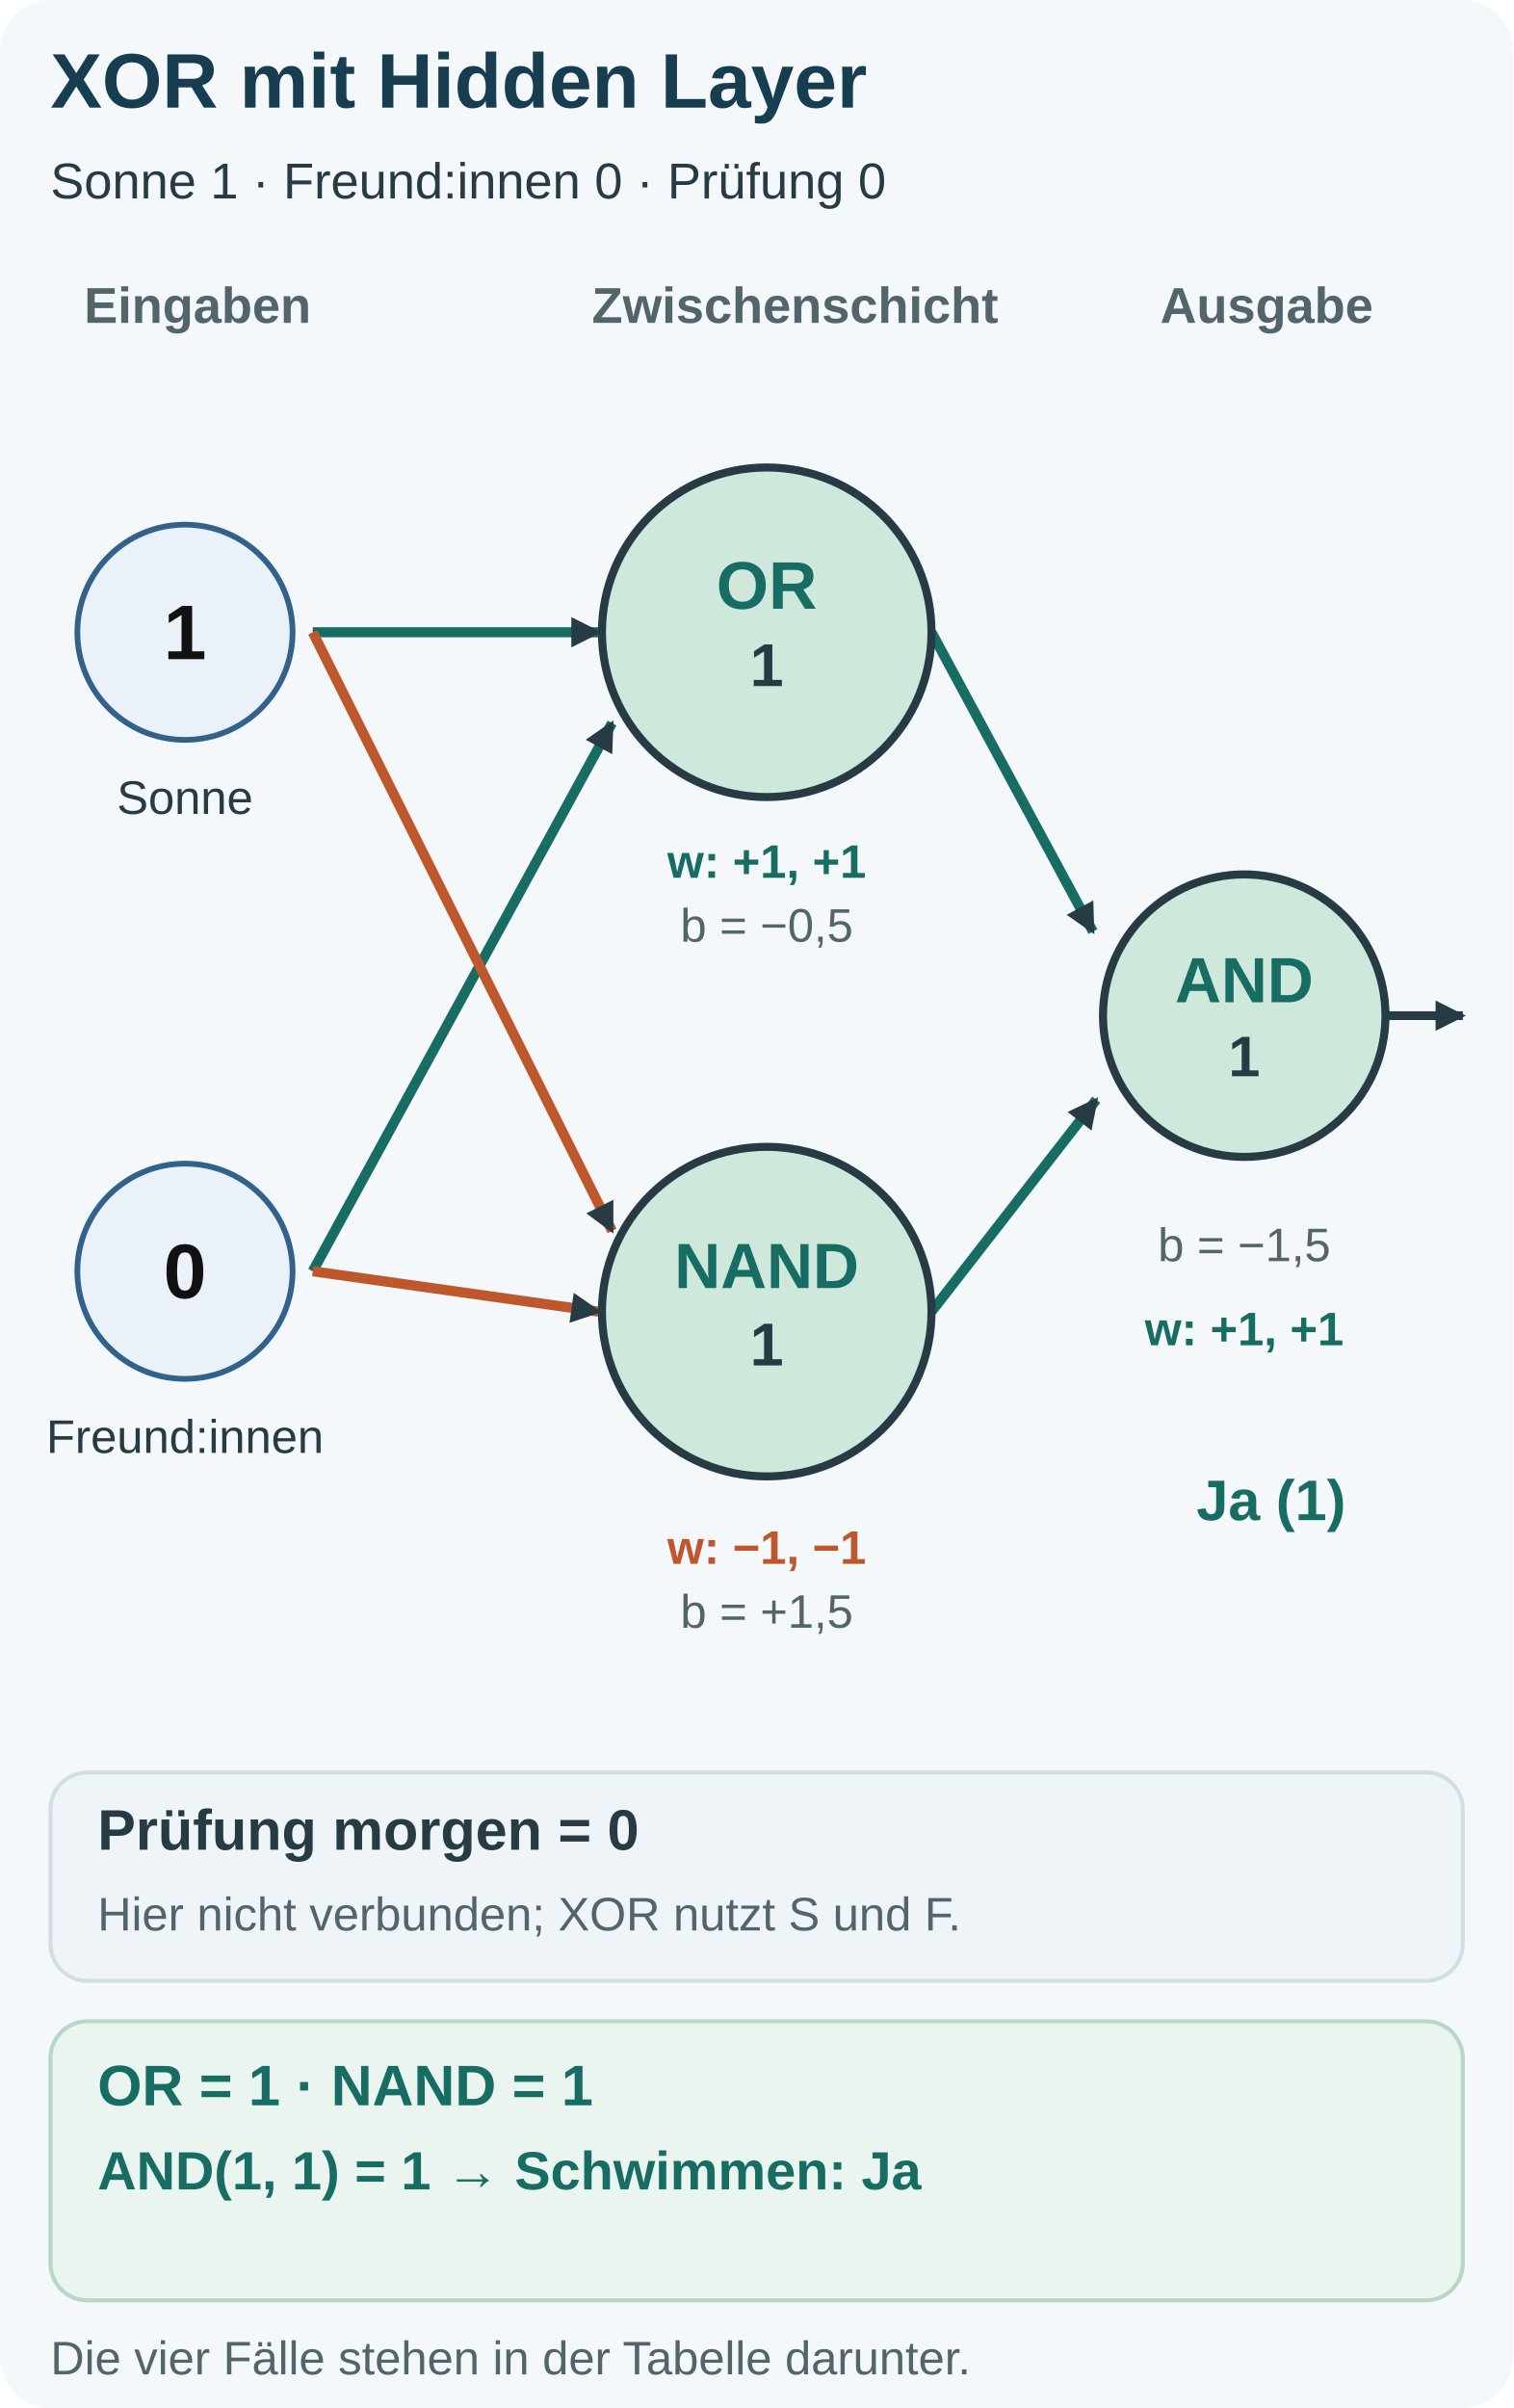
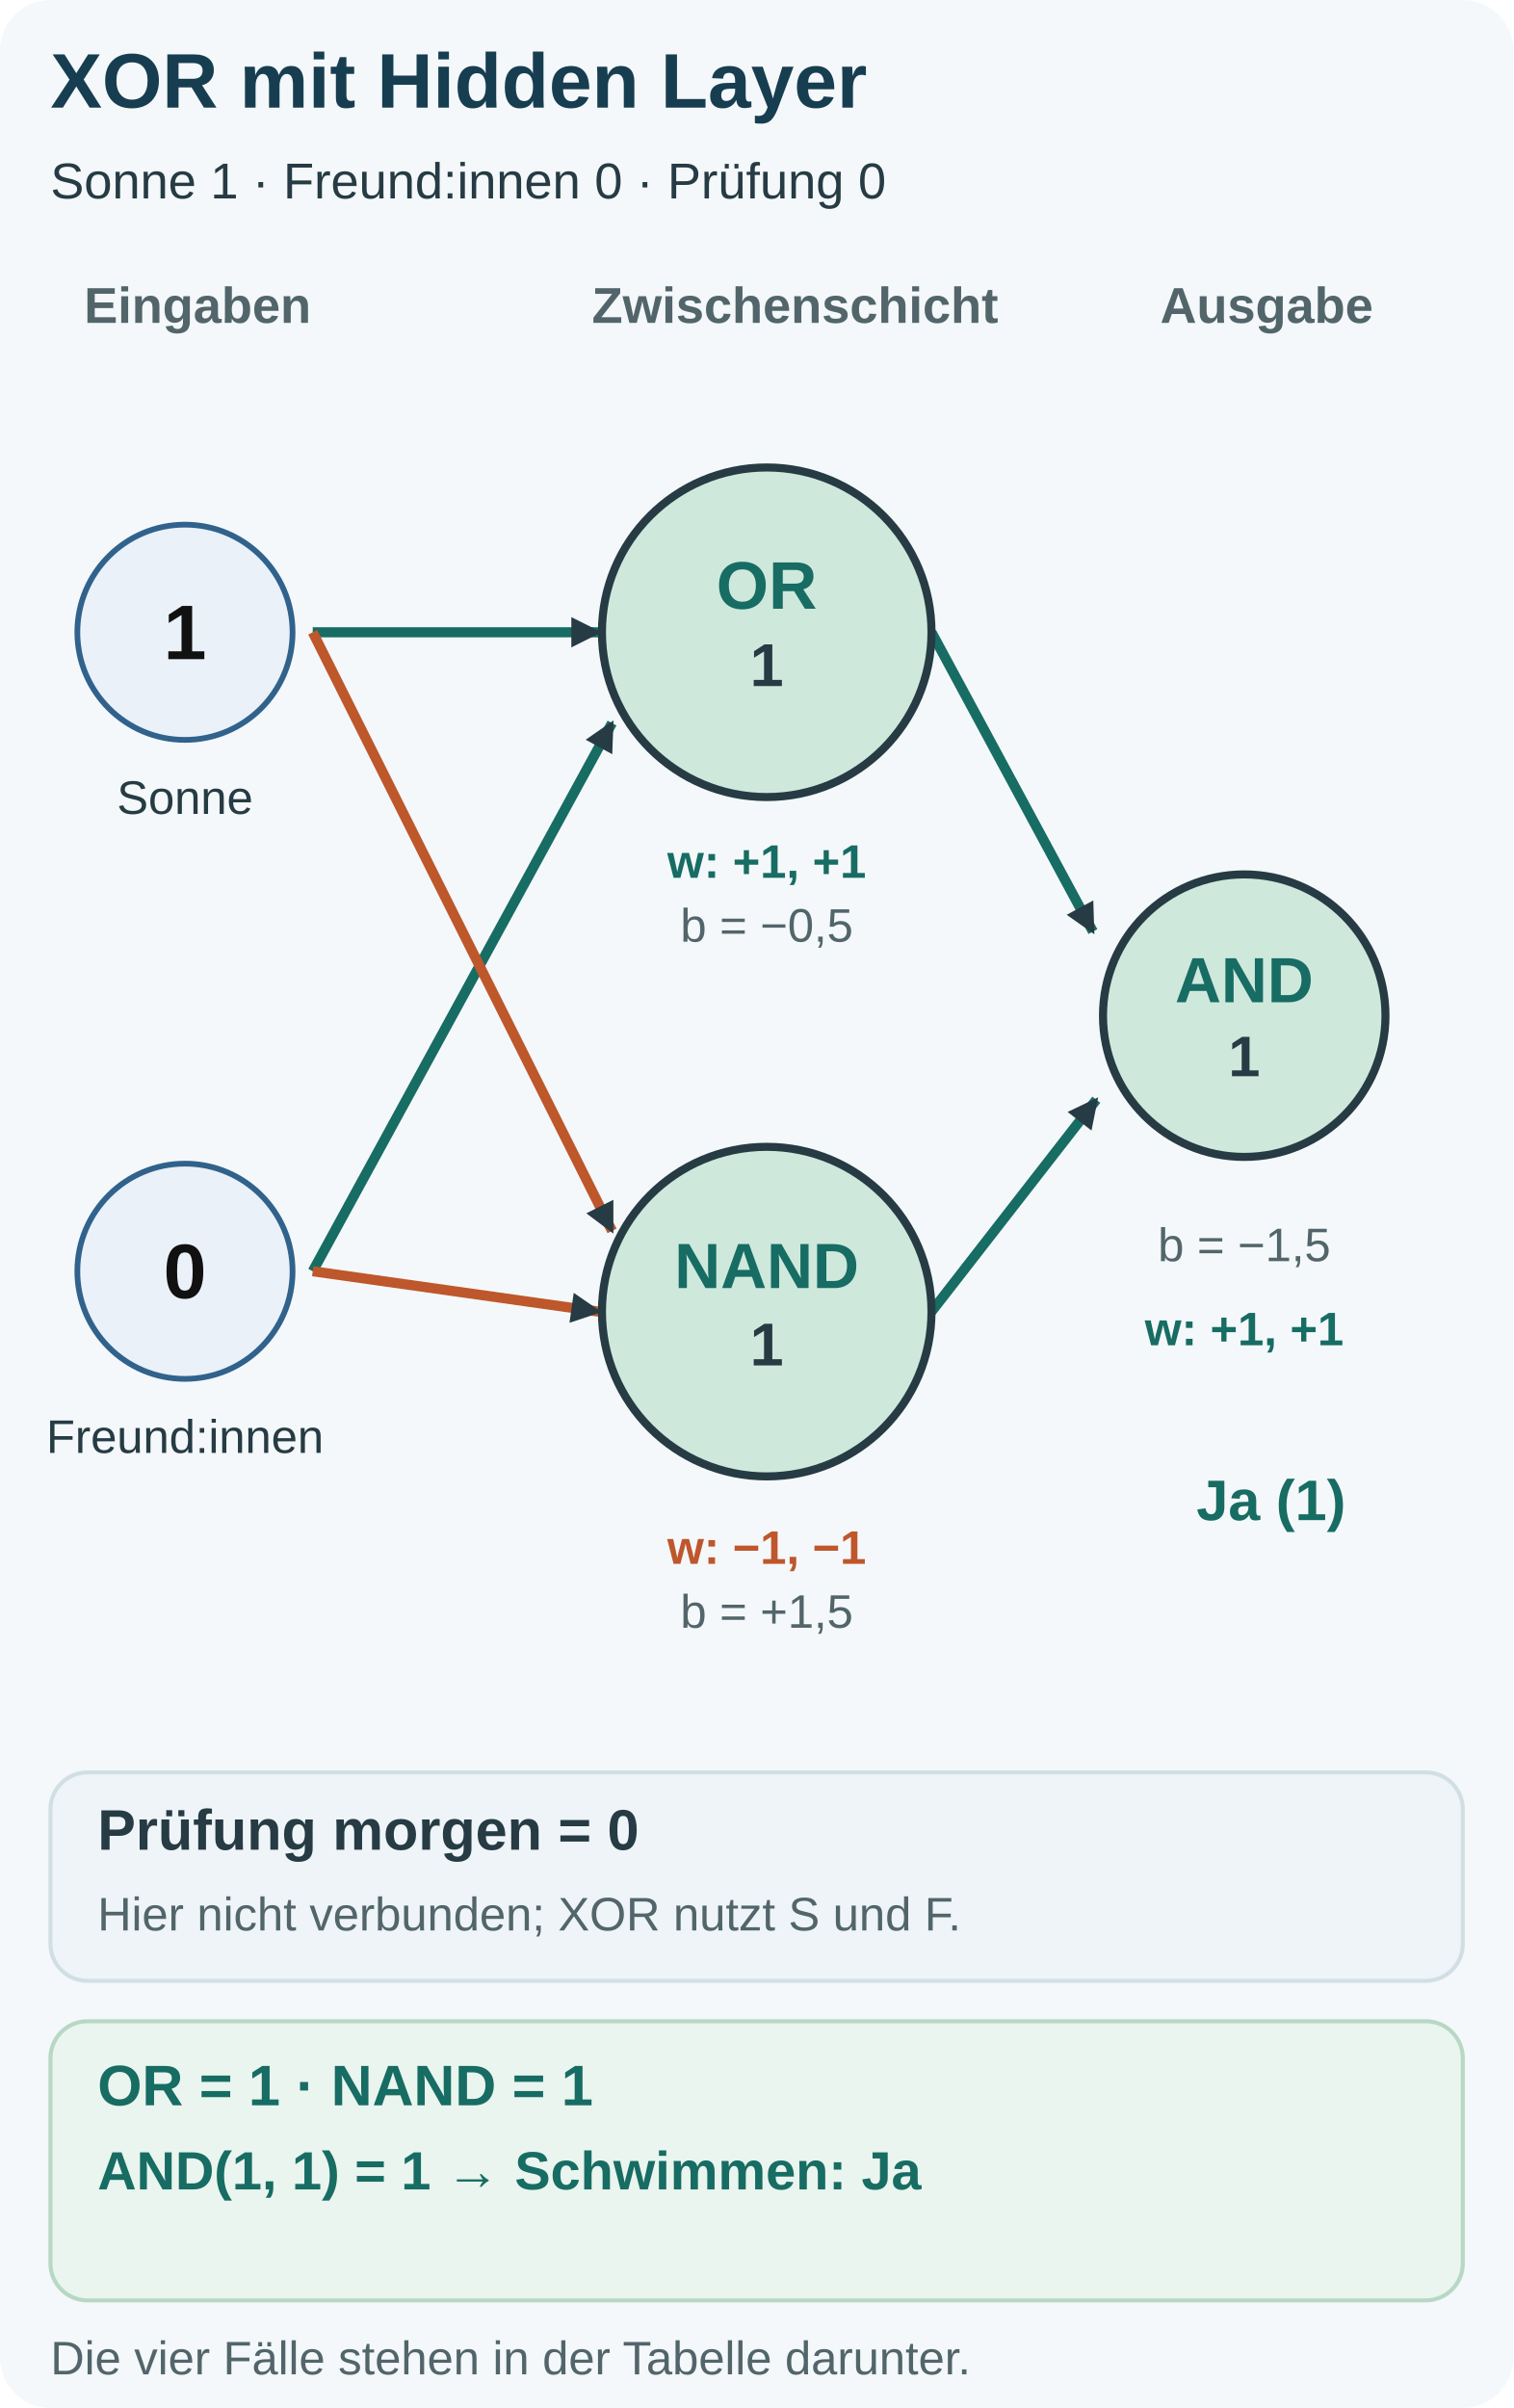
<svg xmlns="http://www.w3.org/2000/svg" viewBox="0 0 450 716" width="450" height="716" font-family="Arial,Helvetica,sans-serif" role="img" aria-labelledby="title desc">
  <defs>
    <marker id="arrow" markerUnits="userSpaceOnUse" viewBox="0 0 10 10" refX="9" refY="5" markerWidth="9" markerHeight="9" orient="auto">
      <path d="M0 0 L10 5 L0 10 z" fill="#263b43" />
    </marker>
  </defs>
  <rect x="0" y="0" width="450" height="716" rx="15" fill="#f4f8fa" stroke="#f4f8fa" stroke-width="0" />
  <text x="15" y="32" font-size="23" fill="#173e50" font-weight="700" text-anchor="start">XOR mit Hidden Layer</text>
  <text x="15" y="59" font-size="15" fill="#263b43" font-weight="400" text-anchor="start">Sonne 1 · Freund:innen 0 · Prüfung 0</text>
  <text x="25" y="96" font-size="15" fill="#52656a" font-weight="700" text-anchor="start">Eingaben</text>
  <text x="176" y="96" font-size="15" fill="#52656a" font-weight="700" text-anchor="start">Zwischenschicht</text>
  <text x="345" y="96" font-size="15" fill="#52656a" font-weight="700" text-anchor="start">Ausgabe</text>
  <line x1="93" y1="188" x2="178" y2="188" stroke="#176c63" stroke-width="3" marker-end="url(#arrow)" />
  <line x1="93" y1="378" x2="182" y2="215" stroke="#176c63" stroke-width="3" marker-end="url(#arrow)" />
  <line x1="93" y1="188" x2="182" y2="366" stroke="#be572b" stroke-width="3" marker-end="url(#arrow)" />
  <line x1="93" y1="378" x2="178" y2="390" stroke="#be572b" stroke-width="3" marker-end="url(#arrow)" />
  <line x1="277" y1="188" x2="325" y2="277" stroke="#176c63" stroke-width="3" marker-end="url(#arrow)" />
  <line x1="277" y1="390" x2="326" y2="327" stroke="#176c63" stroke-width="3" marker-end="url(#arrow)" />
-   <line x1="411" y1="302" x2="435" y2="302" stroke="#263b43" stroke-width="2.6" marker-end="url(#arrow)" />
  <circle cx="55" cy="188" r="32" fill="#eaf1f8" stroke="#30628c" stroke-width="1.7" />
  <text x="55" y="196" font-size="23" fill="#111" font-weight="700" text-anchor="middle">1</text>
  <text x="55" y="242" font-size="14" fill="#263b43" font-weight="400" text-anchor="middle">Sonne</text>
  <circle cx="55" cy="378" r="32" fill="#eaf1f8" stroke="#30628c" stroke-width="1.7" />
  <text x="55" y="386" font-size="23" fill="#111" font-weight="700" text-anchor="middle">0</text>
  <text x="55" y="432" font-size="14" fill="#263b43" font-weight="400" text-anchor="middle">Freund:innen</text>
  <circle cx="228" cy="188" r="49" fill="#cfe8dc" stroke="#263b43" stroke-width="2.4" />
  <text x="228" y="181" font-size="20" fill="#176c63" font-weight="700" text-anchor="middle">OR</text>
  <text x="228" y="204" font-size="18" fill="#263b43" font-weight="700" text-anchor="middle">1</text>
  <text x="228" y="261" font-size="14" fill="#176c63" font-weight="700" text-anchor="middle">w: +1, +1</text>
  <text x="228" y="280" font-size="14" fill="#52656a" font-weight="400" text-anchor="middle">b = −0,5</text>
  <circle cx="228" cy="390" r="49" fill="#cfe8dc" stroke="#263b43" stroke-width="2.4" />
  <text x="228" y="383" font-size="19" fill="#176c63" font-weight="700" text-anchor="middle">NAND</text>
  <text x="228" y="406" font-size="18" fill="#263b43" font-weight="700" text-anchor="middle">1</text>
  <text x="228" y="465" font-size="14" fill="#be572b" font-weight="700" text-anchor="middle">w: −1, −1</text>
  <text x="228" y="484" font-size="14" fill="#52656a" font-weight="400" text-anchor="middle">b = +1,5</text>
  <circle cx="370" cy="302" r="42" fill="#cfe8dc" stroke="#263b43" stroke-width="2.4" />
  <text x="370" y="298" font-size="19" fill="#176c63" font-weight="700" text-anchor="middle">AND</text>
  <text x="370" y="320" font-size="17" fill="#263b43" font-weight="700" text-anchor="middle">1</text>
  <text x="370" y="375" font-size="14" fill="#52656a" font-weight="400" text-anchor="middle">b = −1,5</text>
  <text x="370" y="400" font-size="14" fill="#176c63" font-weight="700" text-anchor="middle">w: +1, +1</text>
  <text x="378" y="452" font-size="17" fill="#176c63" font-weight="700" text-anchor="middle">Ja (1)</text>
  <rect x="15" y="527" width="420" height="62" rx="11" fill="#eef4f7" stroke="#d1dfe5" stroke-width="1.2" />
  <text x="29" y="550" font-size="17" fill="#263b43" font-weight="700" text-anchor="start">Prüfung morgen = 0</text>
  <text x="29" y="574" font-size="14" fill="#52656a" font-weight="400" text-anchor="start">Hier nicht verbunden; XOR nutzt S und F.</text>
  <rect x="15" y="601" width="420" height="83" rx="11" fill="#e9f5ee" stroke="#b8d7c5" stroke-width="1.2" />
  <text x="29" y="626" font-size="17" fill="#176c63" font-weight="700" text-anchor="start">OR = 1  ·  NAND = 1</text>
  <text x="29" y="651" font-size="16" fill="#176c63" font-weight="700" text-anchor="start">AND(1, 1) = 1  →  Schwimmen: Ja</text>
  <text x="15" y="706" font-size="14" fill="#52656a" font-weight="400" text-anchor="start">Die vier Fälle stehen in der Tabelle darunter.</text>
</svg>
